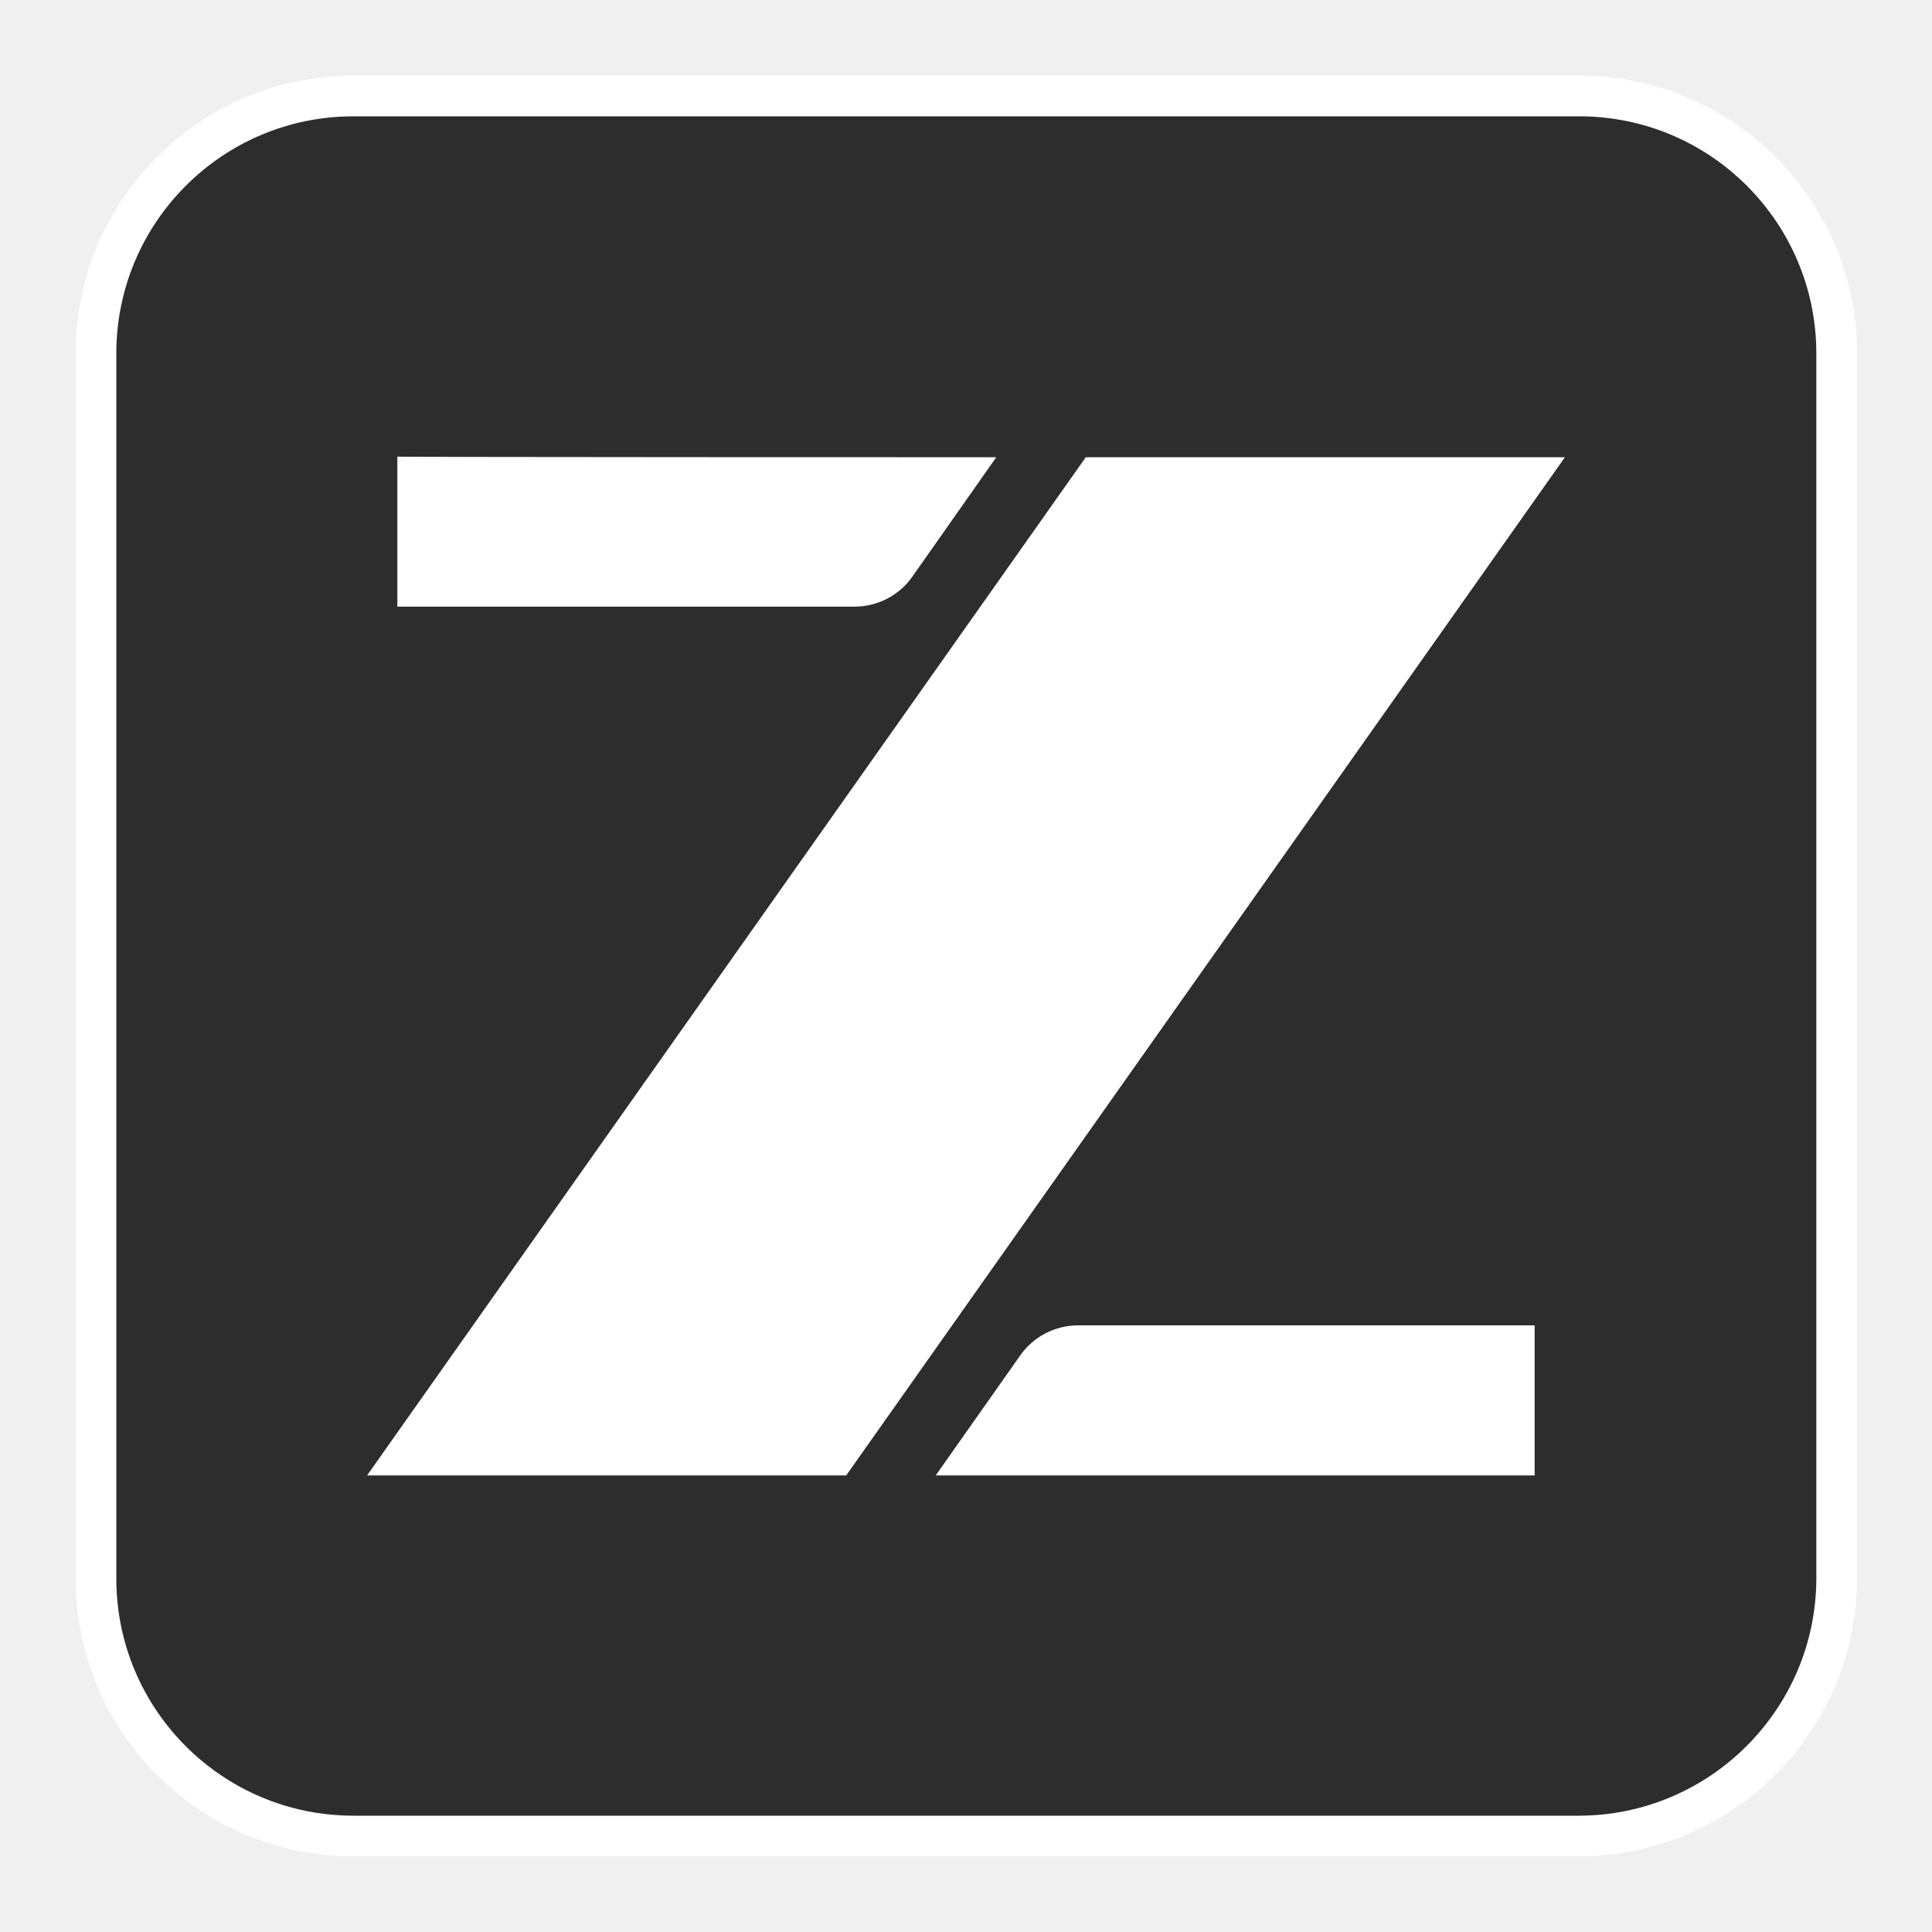
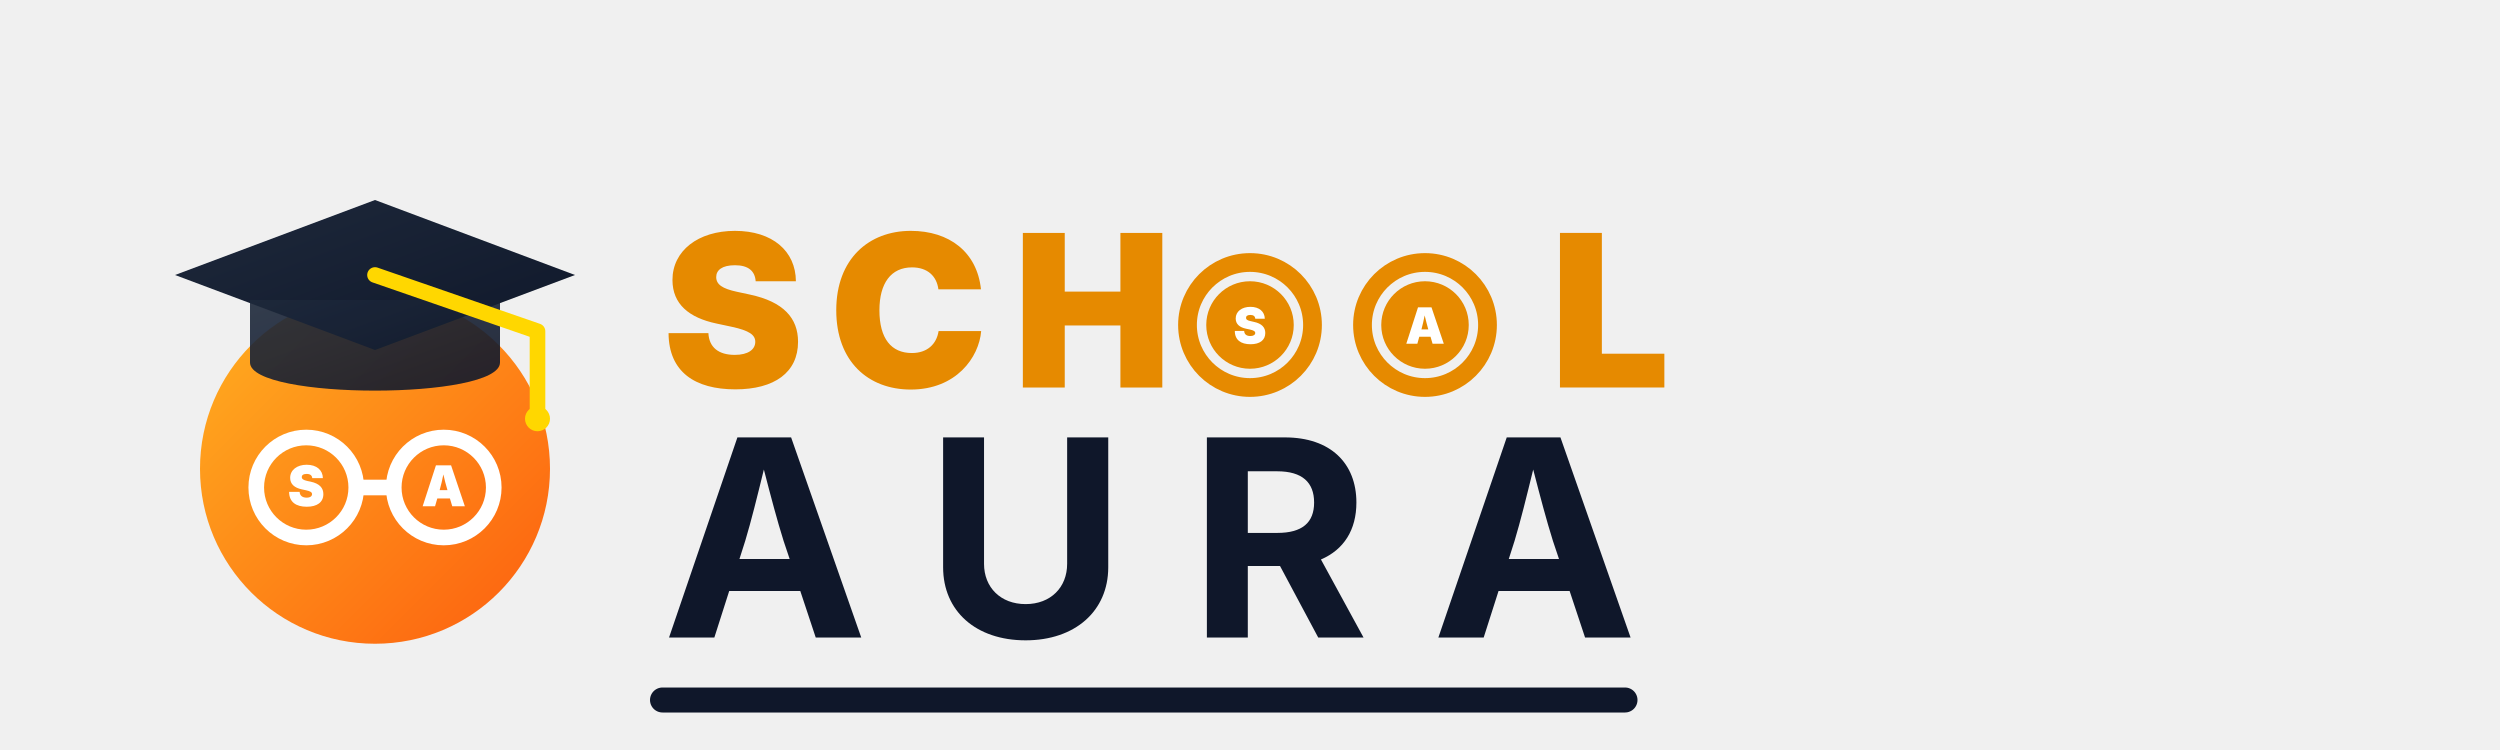
- <svg xmlns="http://www.w3.org/2000/svg" version="1.1" x="0px" y="0px" viewBox="0 0 30 30" style="enable-background:new 0 0 30 30;" xml:space="preserve">
+ <svg xmlns="http://www.w3.org/2000/svg" viewBox="0 0 400 120" width="100%" height="100%">
  <defs>
-     <style type="text/css">
-     .st194{fill:#2D2D2D;stroke:#FFFFFF;stroke-width:0.632;stroke-miterlimit:10;}
-     .st23{fill:#FFFFFF;}
- 
-     .z-breathe {
-       animation: breathe 2.5s ease-in-out infinite;
-     }
- 
-     @keyframes breathe {
-       0%, 100% { opacity: 0.7; }
-       50% { opacity: 1; }
-     }
-   </style>
+     <linearGradient id="goldGrad" x1="0%" y1="0%" x2="100%" y2="100%">
+       <stop offset="0%" stop-color="#FFB020" />
+       <stop offset="100%" stop-color="#FD5E0F" />
+     </linearGradient>
+     <linearGradient id="capGrad" x1="0%" y1="0%" x2="100%" y2="100%">
+       <stop offset="0%" stop-color="#1E293B" />
+       <stop offset="100%" stop-color="#0F172A" />
+     </linearGradient>
  </defs>
-   <g>
-     <path class="st194" d="M24.51,28.51H5.49c-2.21,0-4-1.79-4-4V5.49c0-2.21,1.79-4,4-4h19.03c2.21,0,4,1.79,4,4v19.03     C28.51,26.72,26.72,28.51,24.51,28.51z" />
-     <g class="z-breathe">
-       <path class="st23" d="M15.47,7.1l-1.3,1.85c-0.2,0.29-0.54,0.47-0.9,0.47h-7.1V7.09C6.16,7.1,15.47,7.1,15.47,7.1z" />
-       <polygon class="st23" points="24.3,7.1 13.14,22.91 5.7,22.91 16.86,7.1" />
-       <path class="st23" d="M14.53,22.91l1.31-1.86c0.2-0.29,0.54-0.47,0.9-0.47h7.09v2.33H14.53z" />
-     </g>
+   <g transform="translate(10, 10)">
+     <circle cx="50" cy="65" r="28" fill="url(#goldGrad)" />
+     <path d="M50 22 L82 34 L50 46 L18 34 Z" fill="url(#capGrad)" />
+     <path d="M30 38 L30 48 C30 54, 70 54, 70 48 L70 38 Z" fill="url(#capGrad)" opacity="0.9" />
+     <path d="M50 34 L76 43 L76 56" fill="none" stroke="#FFD700" stroke-width="2.5" stroke-linecap="round" stroke-linejoin="round" />
+     <circle cx="76" cy="57" r="2" fill="#FFD700" />
+     <circle cx="39" cy="68" r="8" fill="none" stroke="#FFFFFF" stroke-width="2.5" />
+     <text x="39" y="71" font-family="'Inter', sans-serif" font-size="9" font-weight="900" fill="#FFFFFF" text-anchor="middle">S</text>
+     <circle cx="61" cy="68" r="8" fill="none" stroke="#FFFFFF" stroke-width="2.5" />
+     <text x="61" y="71" font-family="'Inter', sans-serif" font-size="9" font-weight="900" fill="#FFFFFF" text-anchor="middle">A</text>
+     <path d="M47 68 L53 68" stroke="#FFFFFF" stroke-width="2.5" />
+     <text x="96" y="52" font-family="'Outfit', 'Inter', sans-serif" font-size="34" font-weight="900" letter-spacing="4" fill="#E68A00">SCH</text>
+     <circle cx="190" cy="42" r="10" fill="none" stroke="#E68A00" stroke-width="3" />
+     <circle cx="190" cy="42" r="7" fill="#E68A00" />
+     <text x="190" y="45" font-family="'Inter', sans-serif" font-size="8" font-weight="900" fill="#FFFFFF" text-anchor="middle">S</text>
+     <circle cx="218" cy="42" r="10" fill="none" stroke="#E68A00" stroke-width="3" />
+     <circle cx="218" cy="42" r="7" fill="#E68A00" />
+     <text x="218" y="45" font-family="'Inter', sans-serif" font-size="8" font-weight="900" fill="#FFFFFF" text-anchor="middle">A</text>
+     <text x="238" y="52" font-family="'Outfit', 'Inter', sans-serif" font-size="34" font-weight="900" letter-spacing="4" fill="#E68A00">L</text>
+     <text x="96" y="92" font-family="'Outfit', 'Inter', sans-serif" font-size="44" font-weight="700" letter-spacing="10" fill="#0F172A">AURA</text>
+     <line x1="96" y1="102" x2="250" y2="102" stroke="#0F172A" stroke-width="4" stroke-linecap="round" />
  </g>
</svg>
